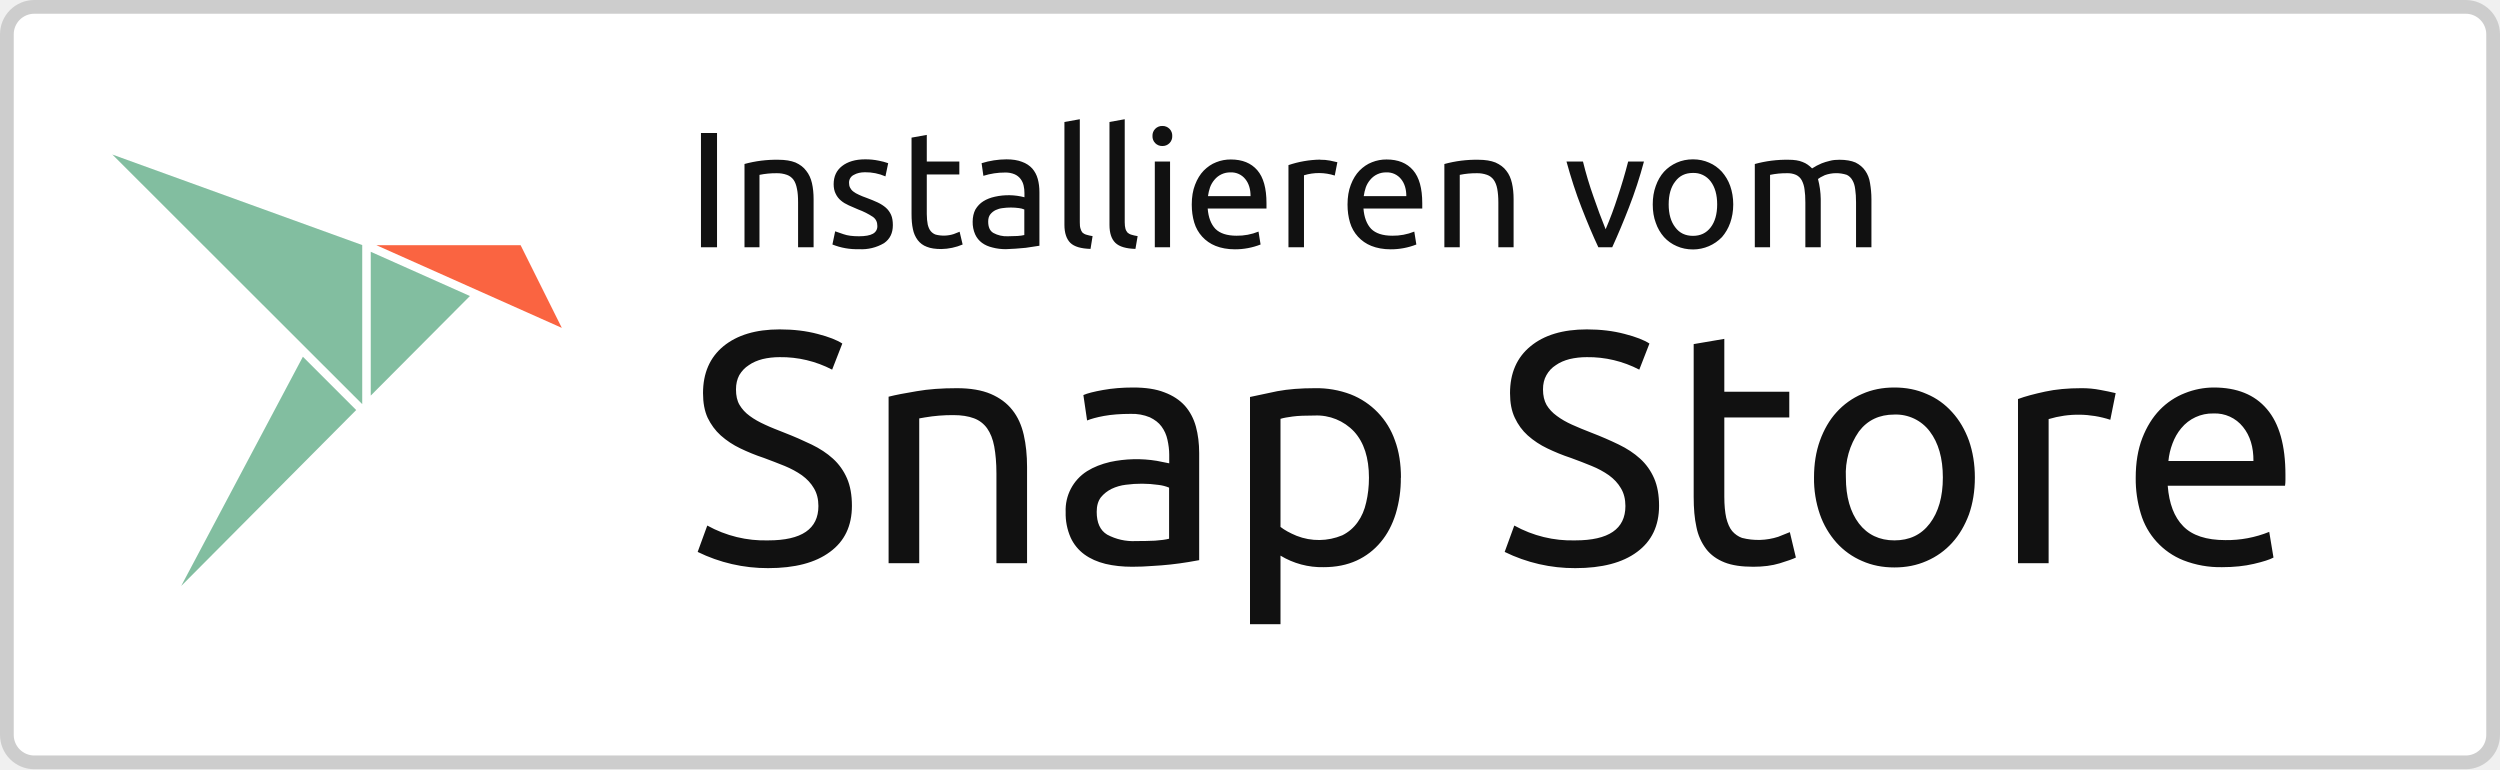
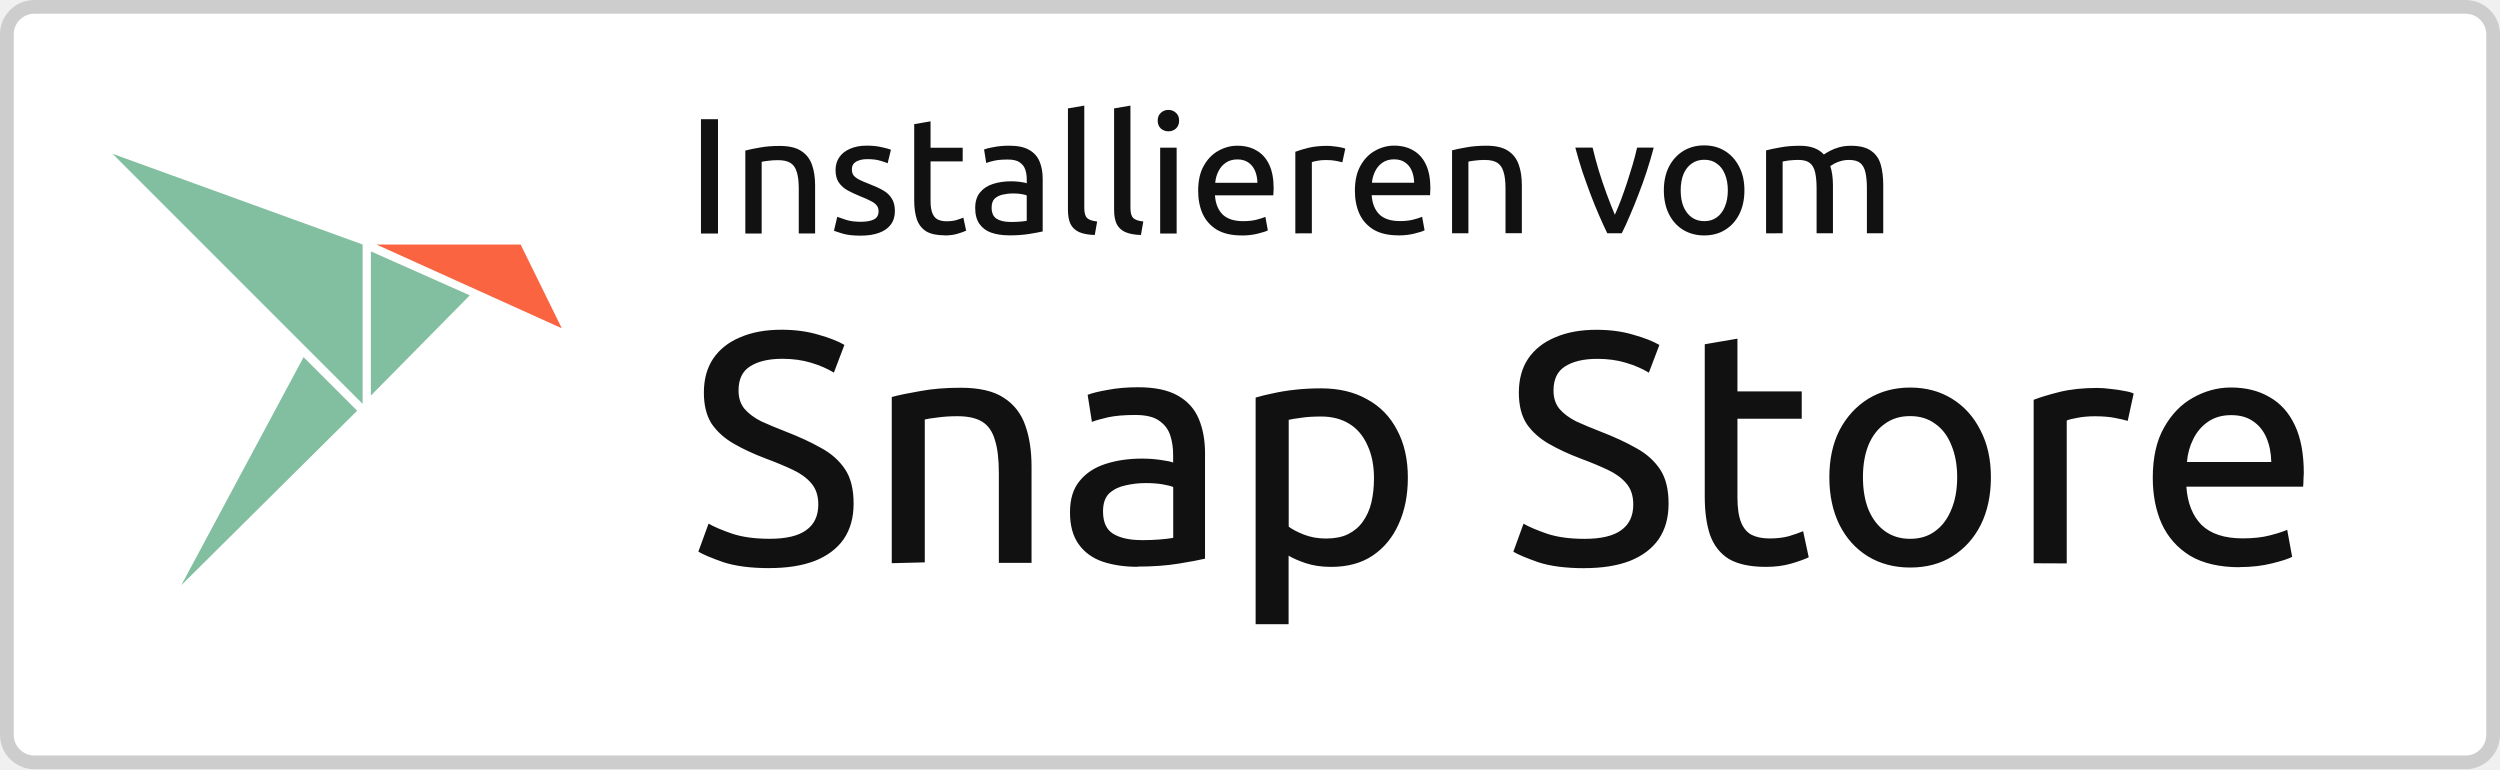
- <svg xmlns="http://www.w3.org/2000/svg" width="182" height="56">
-   <g fill="none" fill-rule="evenodd">
-     <rect stroke="#CDCDCD" fill="#FFF" x=".5" y=".5" width="181" height="55" rx="2" />
-     <g fill-rule="nonzero">
-       <path d="M26.99 28.8V18.33l7.22 3.22-7.22 7.25zM13.2 42.64l8.85-16.67 3.88 3.88-12.73 12.8zm-5.05-31.4l18.22 6.6v11.58L8.16 11.23z" fill="#82BEA0" />
-       <path fill="#FA6441" d="M37.9 17.85H27.4l13.5 6.02z" />
+ <svg xmlns="http://www.w3.org/2000/svg" id="a" enable-background="new 0 0 182 56" version="1.1" viewBox="0 0 182 56">
+   <style id="b" type="text/css">.st0 {
+ 			fill-rule: evenodd;
+ 			clip-rule: evenodd;
+ 			fill: #FFFFFF;
+ 			stroke: #CDCDCD;
+ 		}
+ 
+ 		.st1 {
+ 			fill: #82BEA0;
+ 		}
+ 
+ 		.st2 {
+ 			fill: #FA6441;
+ 		}
+ 
+ 		.st3 {
+ 			fill: #111111;
+ 		}
+ 
+ 		.st4 {
+ 			font-family: 'Ubuntu';
+ 		}
+ 
+ 		.st5 {
+ 			font-size: 12px;
+ 			font-weight: 500;
+ 		}
+ 
+ 		.st6 {
+ 			font-size: 24px;
+ 			font-weight: 500;
+ 		}</style>
+   <g id="e">
+     <g id="f">
+       <path id="g" class="st0" d="m2.5 0.5h177c1.1 0 2 0.9 2 2v51c0 1.1-0.9 2-2 2h-177c-1.1 0-2-0.9-2-2v-51c0-1.1 0.9-2 2-2z" />
+       <g id="h" transform="translate(8 11)">
+         <path id="i" class="st1" d="M19,17.8V7.3l7.2,3.2L19,17.8z M5.2,31.6L14.1,15l3.9,3.9L5.2,31.6z M0.2,0.2l18.2,6.6v11.6     L0.2,0.2z" />
+         <polygon id="j" class="st2" points="29.9 6.8 19.4 6.8 32.9 12.9" />
+       </g>
+       <path id="k" class="st3 st4 st5" transform="translate(50,17)" d="m1.03 0v-8.32h1.24v8.32zm3.23 0v-6.04q0.408-0.108 1.04-0.216 0.636-0.12 1.46-0.12 1.01 0 1.56 0.36 0.564 0.36 0.792 1.01 0.228 0.636 0.228 1.5v3.5h-1.19v-3.26q0-0.768-0.144-1.21-0.132-0.456-0.456-0.66t-0.912-0.204q-0.396 0-0.732 0.048-0.324 0.036-0.456 0.072v5.22zm8.41 0.156q-0.816 0-1.31-0.144-0.48-0.144-0.648-0.216l0.24-1.01q0.24 0.084 0.672 0.228 0.432 0.132 1.04 0.132t0.948-0.168q0.348-0.168 0.348-0.6 0-0.264-0.144-0.432-0.132-0.168-0.42-0.312-0.288-0.156-0.78-0.348-0.492-0.204-0.9-0.42-0.408-0.228-0.648-0.576t-0.24-0.912q0-0.54 0.276-0.936t0.78-0.612q0.516-0.228 1.21-0.228 0.612 0 1.07 0.108 0.468 0.096 0.696 0.192l-0.24 0.984q-0.204-0.096-0.564-0.192-0.348-0.108-0.924-0.108-0.48 0-0.804 0.18-0.312 0.18-0.312 0.564 0 0.264 0.12 0.432 0.132 0.168 0.408 0.312t0.72 0.312q0.6 0.228 1.02 0.468t0.636 0.6q0.228 0.348 0.228 0.912 0 0.588-0.3 0.984-0.288 0.396-0.852 0.6-0.552 0.204-1.33 0.204zm6.1-0.024q-0.852 0-1.34-0.288-0.48-0.3-0.684-0.876-0.192-0.576-0.192-1.39v-5.54l1.19-0.204v1.92h2.34v0.996h-2.34v2.87q0 0.564 0.132 0.9 0.132 0.324 0.384 0.456 0.264 0.132 0.648 0.132 0.408 0 0.708-0.084 0.312-0.096 0.516-0.18l0.204 0.948q-0.228 0.108-0.636 0.228t-0.924 0.12zm4.68 0q-0.72 0-1.28-0.192-0.552-0.192-0.864-0.636t-0.312-1.16q0-0.708 0.348-1.13 0.348-0.432 0.948-0.624t1.33-0.192q0.336 0 0.672 0.048 0.348 0.048 0.456 0.096v-0.288q0-0.384-0.108-0.708t-0.408-0.528q-0.288-0.204-0.864-0.204-0.6 0-0.984 0.084-0.372 0.084-0.588 0.168l-0.156-0.984q0.24-0.096 0.732-0.18 0.492-0.096 1.1-0.096 0.912 0 1.44 0.3 0.54 0.3 0.768 0.852 0.228 0.54 0.228 1.25v3.84q-0.3 0.072-0.96 0.18t-1.5 0.108zm0.12-0.972q0.372 0 0.672-0.024 0.312-0.024 0.504-0.06v-1.85q-0.108-0.048-0.372-0.096t-0.636-0.048-0.732 0.084q-0.348 0.072-0.588 0.288-0.228 0.216-0.228 0.66 0 0.588 0.372 0.816t1.01 0.228zm6.13 0.948q-0.72-0.024-1.15-0.216-0.432-0.204-0.624-0.6-0.18-0.396-0.18-1.02v-7.38l1.19-0.204v7.43q0 0.54 0.192 0.744 0.204 0.204 0.744 0.264zm3.36 0q-0.72-0.024-1.15-0.216-0.432-0.204-0.624-0.6-0.18-0.396-0.18-1.02v-7.38l1.19-0.204v7.43q0 0.54 0.192 0.744 0.204 0.204 0.744 0.264zm1.4-0.108v-6.25h1.2v6.25zm0.6-7.44q-0.324 0-0.552-0.204-0.228-0.216-0.228-0.576t0.228-0.564q0.228-0.216 0.552-0.216t0.552 0.216q0.228 0.204 0.228 0.564t-0.228 0.576q-0.228 0.204-0.552 0.204zm5.33 7.58q-1.1 0-1.81-0.42-0.696-0.432-1.03-1.16-0.324-0.732-0.324-1.67 0-1.1 0.408-1.82 0.408-0.732 1.06-1.09 0.66-0.372 1.38-0.372 0.816 0 1.4 0.348 0.6 0.336 0.924 1.03 0.324 0.684 0.324 1.74 0 0.108-0.012 0.24 0 0.132-0.012 0.252h-4.25q0.06 0.888 0.552 1.39 0.504 0.492 1.5 0.492 0.576 0 0.984-0.108 0.42-0.108 0.636-0.204l0.18 0.984q-0.204 0.108-0.744 0.24-0.528 0.132-1.16 0.132zm-1.92-3.83h3.07q-0.012-0.504-0.18-0.888t-0.492-0.6q-0.312-0.216-0.792-0.216-0.492 0-0.84 0.24t-0.54 0.636q-0.192 0.384-0.228 0.828zm5.83 3.68v-5.94q0.372-0.144 0.948-0.288 0.588-0.144 1.37-0.144 0.228 0 0.48 0.036 0.264 0.024 0.492 0.072 0.228 0.036 0.348 0.096l-0.216 0.996q-0.156-0.048-0.468-0.108-0.3-0.06-0.732-0.06-0.36 0-0.648 0.06-0.276 0.048-0.372 0.096v5.18zm7.5 0.144q-1.1 0-1.81-0.42-0.696-0.432-1.03-1.16-0.324-0.732-0.324-1.67 0-1.1 0.408-1.82 0.408-0.732 1.06-1.09 0.66-0.372 1.38-0.372 0.816 0 1.4 0.348 0.6 0.336 0.924 1.03 0.324 0.684 0.324 1.74 0 0.108-0.012 0.24 0 0.132-0.012 0.252h-4.25q0.06 0.888 0.552 1.39 0.504 0.492 1.5 0.492 0.576 0 0.984-0.108 0.42-0.108 0.636-0.204l0.18 0.984q-0.204 0.108-0.744 0.24-0.528 0.132-1.16 0.132zm-1.92-3.83h3.07q-0.012-0.504-0.18-0.888t-0.492-0.6q-0.312-0.216-0.792-0.216-0.492 0-0.84 0.24t-0.54 0.636q-0.192 0.384-0.228 0.828zm5.83 3.68v-6.04q0.408-0.108 1.04-0.216 0.636-0.12 1.46-0.12 1.01 0 1.56 0.36 0.564 0.36 0.792 1.01 0.228 0.636 0.228 1.5v3.5h-1.19v-3.26q0-0.768-0.144-1.21-0.132-0.456-0.456-0.66t-0.912-0.204q-0.396 0-0.732 0.048-0.324 0.036-0.456 0.072v5.22zm11.3 0q-0.3-0.624-0.612-1.34t-0.612-1.51q-0.3-0.804-0.588-1.64-0.276-0.852-0.516-1.75h1.26q0.18 0.768 0.444 1.66 0.276 0.888 0.588 1.74 0.312 0.84 0.588 1.49 0.216-0.48 0.444-1.08 0.228-0.612 0.444-1.26 0.216-0.66 0.408-1.31 0.192-0.66 0.324-1.24h1.21q-0.24 0.9-0.516 1.75-0.276 0.84-0.588 1.64-0.3 0.792-0.612 1.51-0.3 0.72-0.612 1.34zm7.06 0.156q-0.864 0-1.54-0.408-0.66-0.408-1.03-1.14-0.372-0.744-0.372-1.74 0-0.984 0.372-1.72 0.384-0.732 1.04-1.14 0.672-0.408 1.52-0.408 0.864 0 1.52 0.408t1.03 1.14q0.384 0.732 0.384 1.72 0 0.996-0.372 1.74-0.372 0.732-1.03 1.14-0.648 0.408-1.54 0.408zm0-1.04q0.54 0 0.912-0.276 0.384-0.276 0.588-0.78 0.216-0.504 0.216-1.19 0-0.672-0.216-1.18-0.204-0.504-0.588-0.768-0.372-0.276-0.912-0.276-0.528 0-0.912 0.276-0.384 0.264-0.6 0.768-0.204 0.504-0.204 1.18 0 0.684 0.204 1.19 0.216 0.504 0.6 0.78t0.912 0.276zm4.5 0.888v-6.04q0.408-0.108 1.03-0.216 0.624-0.12 1.42-0.12 0.636 0 1.06 0.168 0.432 0.168 0.696 0.468 0.156-0.108 0.444-0.264t0.672-0.264q0.396-0.108 0.852-0.108 0.972 0 1.48 0.372 0.516 0.36 0.696 1.01 0.18 0.636 0.18 1.49v3.5h-1.19v-3.26q0-0.72-0.108-1.18-0.108-0.468-0.384-0.684t-0.804-0.216q-0.336 0-0.612 0.084-0.264 0.072-0.456 0.18t-0.3 0.18q0.096 0.288 0.144 0.648t0.048 0.756v3.49h-1.19v-3.26q0-0.72-0.108-1.18-0.108-0.468-0.396-0.684-0.276-0.216-0.828-0.216-0.264 0-0.492 0.024-0.228 0.012-0.396 0.048-0.168 0.024-0.252 0.048v5.22z" fill="#111" aria-label="Installieren vom" />
+       <path id="l" class="st3 st4 st6" transform="translate(50,41)" d="m6.02 0.36q-2.04 0-3.36-0.432-1.3-0.456-1.82-0.768l0.744-2.04q0.576 0.336 1.68 0.72 1.13 0.384 2.76 0.384 1.8 0 2.66-0.624 0.888-0.624 0.888-1.87 0-0.96-0.504-1.54-0.48-0.576-1.34-0.984t-2.02-0.84q-1.27-0.48-2.28-1.06t-1.61-1.44q-0.576-0.888-0.576-2.28 0-1.46 0.672-2.47 0.696-1.03 1.97-1.56 1.27-0.552 3-0.552 1.49 0 2.69 0.36 1.2 0.336 1.9 0.744l-0.768 2.02q-0.696-0.432-1.66-0.72-0.936-0.288-2.09-0.288-1.49 0-2.35 0.552-0.84 0.528-0.84 1.75 0 0.816 0.432 1.34 0.456 0.528 1.22 0.912 0.792 0.36 1.78 0.744 1.49 0.576 2.59 1.2 1.1 0.6 1.73 1.54t0.624 2.52q0 1.51-0.72 2.57-0.72 1.03-2.09 1.58-1.37 0.528-3.31 0.528zm8.9-0.36v-12.1q0.816-0.216 2.09-0.432 1.27-0.24 2.93-0.24 2.02 0 3.12 0.72 1.13 0.72 1.58 2.02 0.456 1.27 0.456 3v7.01h-2.38v-6.53q0-1.54-0.288-2.42-0.264-0.912-0.912-1.32t-1.82-0.408q-0.792 0-1.46 0.096-0.648 0.072-0.912 0.144v10.4zm17.9 0.264q-1.44 0-2.57-0.384-1.1-0.384-1.73-1.27t-0.624-2.33q0-1.42 0.696-2.26 0.696-0.864 1.9-1.25t2.66-0.384q0.672 0 1.34 0.096 0.696 0.096 0.912 0.192v-0.576q0-0.768-0.216-1.42t-0.816-1.06q-0.576-0.408-1.73-0.408-1.2 0-1.97 0.168-0.744 0.168-1.18 0.336l-0.312-1.97q0.48-0.192 1.46-0.36 0.984-0.192 2.21-0.192 1.82 0 2.88 0.6 1.08 0.6 1.54 1.7 0.456 1.08 0.456 2.5v7.68q-0.6 0.144-1.92 0.36t-3 0.216zm0.24-1.94q0.744 0 1.34-0.048 0.624-0.048 1.01-0.12v-3.7q-0.216-0.096-0.744-0.192t-1.27-0.096-1.46 0.168q-0.696 0.144-1.18 0.576-0.456 0.432-0.456 1.32 0 1.18 0.744 1.63t2.02 0.456zm8.35 6.12v-16.5q0.552-0.168 1.27-0.312 0.744-0.168 1.63-0.264t1.87-0.096q1.94 0 3.34 0.792 1.42 0.768 2.18 2.23 0.792 1.46 0.792 3.48 0 1.92-0.672 3.38-0.648 1.46-1.9 2.3-1.22 0.816-3.02 0.816-1.01 0-1.82-0.264-0.792-0.264-1.27-0.552v4.99zm5.14-6.24q0.936 0 1.58-0.312 0.672-0.336 1.08-0.912 0.432-0.6 0.624-1.39 0.192-0.816 0.192-1.78 0-1.39-0.48-2.4-0.456-1.03-1.32-1.56t-2.06-0.528q-0.864 0-1.46 0.096-0.576 0.072-0.888 0.144v7.78q0.384 0.288 1.1 0.576 0.744 0.288 1.63 0.288zm18.8 2.16q-2.04 0-3.36-0.432-1.3-0.456-1.82-0.768l0.744-2.04q0.576 0.336 1.68 0.72 1.13 0.384 2.76 0.384 1.8 0 2.66-0.624 0.888-0.624 0.888-1.87 0-0.96-0.504-1.54-0.48-0.576-1.34-0.984t-2.02-0.84q-1.27-0.48-2.28-1.06t-1.61-1.44q-0.576-0.888-0.576-2.28 0-1.46 0.672-2.47 0.696-1.03 1.97-1.56 1.27-0.552 3-0.552 1.49 0 2.69 0.36 1.2 0.336 1.9 0.744l-0.768 2.02q-0.696-0.432-1.66-0.72-0.936-0.288-2.09-0.288-1.49 0-2.35 0.552-0.84 0.528-0.84 1.75 0 0.816 0.432 1.34 0.456 0.528 1.22 0.912 0.792 0.36 1.78 0.744 1.49 0.576 2.59 1.2 1.1 0.6 1.73 1.54t0.624 2.52q0 1.51-0.72 2.57-0.72 1.03-2.09 1.58-1.37 0.528-3.31 0.528zm13.2-0.096q-1.7 0-2.69-0.576-0.96-0.6-1.37-1.75-0.384-1.15-0.384-2.78v-11.1l2.38-0.408v3.84h4.68v1.99h-4.68v5.74q0 1.13 0.264 1.8 0.264 0.648 0.768 0.912 0.528 0.264 1.3 0.264 0.816 0 1.42-0.168 0.624-0.192 1.03-0.36l0.408 1.9q-0.456 0.216-1.27 0.456t-1.85 0.24zm10.5 0.048q-1.73 0-3.07-0.816-1.32-0.816-2.06-2.28-0.744-1.49-0.744-3.48 0-1.97 0.744-3.43 0.768-1.46 2.09-2.28 1.34-0.816 3.05-0.816 1.73 0 3.05 0.816t2.06 2.28q0.768 1.46 0.768 3.43 0 1.99-0.744 3.48-0.744 1.46-2.06 2.28-1.3 0.816-3.07 0.816zm0-2.09q1.08 0 1.82-0.552 0.768-0.552 1.18-1.56 0.432-1.01 0.432-2.38 0-1.34-0.432-2.35-0.408-1.01-1.18-1.54-0.744-0.552-1.82-0.552-1.06 0-1.82 0.552-0.768 0.528-1.2 1.54-0.408 1.01-0.408 2.35 0 1.37 0.408 2.38 0.432 1.01 1.2 1.56t1.82 0.552zm9 1.78v-11.9q0.744-0.288 1.9-0.576 1.18-0.288 2.74-0.288 0.456 0 0.96 0.072 0.528 0.048 0.984 0.144 0.456 0.072 0.696 0.192l-0.432 1.99q-0.312-0.096-0.936-0.216-0.6-0.12-1.46-0.12-0.72 0-1.3 0.12-0.552 0.096-0.744 0.192v10.4zm15 0.288q-2.21 0-3.62-0.84-1.39-0.864-2.06-2.33-0.648-1.46-0.648-3.34 0-2.21 0.816-3.65 0.816-1.46 2.11-2.18 1.32-0.744 2.76-0.744 1.63 0 2.81 0.696 1.2 0.672 1.85 2.06 0.648 1.37 0.648 3.48 0 0.216-0.024 0.48 0 0.264-0.024 0.504h-8.5q0.12 1.78 1.1 2.78 1.01 0.984 3 0.984 1.15 0 1.97-0.216 0.84-0.216 1.27-0.408l0.36 1.97q-0.408 0.216-1.49 0.48-1.06 0.264-2.33 0.264zm-3.84-7.66h6.14q-0.024-1.01-0.36-1.78t-0.984-1.2q-0.624-0.432-1.58-0.432-0.984 0-1.68 0.48t-1.08 1.27q-0.384 0.768-0.456 1.66z" fill="#111" aria-label="Snap Store" />
    </g>
-     <path d="M51.03 9.68h1.17V18h-1.17V9.68zm3.16 2.26a8.82 8.82 0 012.48-.31c.5 0 .91.07 1.24.2.33.15.59.34.78.6.2.25.34.55.42.9.08.35.12.74.12 1.17V18H58.1v-3.26c0-.39-.02-.72-.08-.99-.05-.27-.13-.49-.25-.66a1.02 1.02 0 00-.48-.36 2.1 2.1 0 00-.75-.12 5.97 5.97 0 00-1.25.12V18H54.2v-6.06zm8.34 5.26c.45 0 .8-.06 1.01-.18a.6.6 0 00.33-.58c0-.27-.1-.49-.32-.65a5.14 5.14 0 00-1.07-.54l-.69-.3c-.22-.1-.41-.21-.57-.35-.16-.13-.29-.3-.38-.49-.1-.19-.15-.43-.15-.7 0-.56.2-1 .61-1.32.41-.32.97-.49 1.67-.49a4.67 4.67 0 011.02.1 4.79 4.79 0 01.67.18l-.2.96a3.64 3.64 0 00-1.49-.3c-.31 0-.58.06-.81.19a.62.62 0 00-.35.58c0 .13.02.25.08.36.05.1.13.2.24.28.1.08.24.16.4.23.16.08.35.15.57.23.3.11.56.22.8.33.23.11.43.24.59.38.16.14.29.32.38.52.09.2.13.46.13.75 0 .58-.21 1.01-.64 1.31a3.2 3.2 0 01-1.83.44 4.78 4.78 0 01-1.93-.34l.2-.96.61.21c.28.1.65.15 1.12.15zm4.94-5.44h2.37v.94h-2.37v2.88c0 .3.03.57.07.77.05.2.12.36.22.48s.22.2.36.25a2.37 2.37 0 001.31-.04l.43-.17.22.93a4.14 4.14 0 01-1.55.33c-.43 0-.78-.05-1.05-.16-.28-.1-.5-.27-.67-.49a1.95 1.95 0 01-.35-.8c-.07-.31-.1-.68-.1-1.1v-5.56l1.11-.2v1.94zm5.9 5.44l.7-.02c.2-.01.37-.04.5-.07v-1.86a1.43 1.43 0 00-.38-.1 4.34 4.34 0 00-1.2 0c-.18.02-.35.07-.5.14a1.1 1.1 0 00-.4.32c-.1.13-.15.3-.15.52 0 .4.12.68.38.83a2 2 0 001.04.24zm-.1-5.6c.45 0 .82.06 1.13.18.31.11.56.28.75.49.18.21.32.46.4.76.08.29.12.61.12.96v3.9a115 115 0 01-.99.15 22.5 22.5 0 01-1.45.1c-.35 0-.67-.04-.97-.12-.3-.07-.55-.18-.77-.34a1.57 1.57 0 01-.5-.62 2.16 2.16 0 01-.18-.92c0-.34.07-.64.2-.89.15-.25.34-.45.58-.6.24-.15.52-.26.84-.33a4.58 4.58 0 012.15.04v-.3c0-.2-.02-.37-.06-.55a1.25 1.25 0 00-.22-.48 1.1 1.1 0 00-.43-.34 1.67 1.67 0 00-.7-.13 5.27 5.27 0 00-1.58.24l-.13-.92a6.22 6.22 0 011.81-.28zm6.12 6.52c-.69-.02-1.18-.16-1.47-.44-.28-.28-.43-.72-.43-1.31V8.88l1.12-.2v7.5c0 .2.01.34.05.46.03.12.08.22.15.3.07.06.17.12.29.15.12.04.27.07.44.1l-.15.93zm3.27 0c-.68-.02-1.17-.16-1.46-.44-.29-.28-.43-.72-.43-1.31V8.88l1.11-.2v7.5c0 .2.02.34.05.46.03.12.09.22.16.3.07.06.17.12.29.15.12.04.26.07.44.1l-.16.93zm2.52-.12h-1.11v-6.24h1.11V18zm-.56-7.37a.7.7 0 01-.72-.73.7.7 0 01.72-.73.7.7 0 01.72.73.7.7 0 01-.72.73zm2.14 4.26c0-.55.08-1.03.24-1.44.16-.42.37-.76.63-1.03.27-.27.57-.48.91-.61.35-.14.7-.2 1.06-.2.84 0 1.48.26 1.93.78.45.52.67 1.32.67 2.4v.39h-4.28c.05.65.24 1.14.56 1.48.33.33.84.5 1.54.5a4.1 4.1 0 001.6-.3l.15.94a5.08 5.08 0 01-1.87.35c-.54 0-1.01-.09-1.41-.25a2.63 2.63 0 01-1.55-1.7c-.12-.4-.18-.84-.18-1.3zm4.28-.61c0-.5-.12-.92-.38-1.24a1.3 1.3 0 00-1.07-.49 1.47 1.47 0 00-1.18.54 1.8 1.8 0 00-.32.55c-.07.21-.12.42-.15.64h3.1zm5.08-2.65a3.47 3.47 0 01.7.06 10.46 10.46 0 01.54.12l-.19.97a3.74 3.74 0 00-2.24-.02V18H93.8v-5.98a7.59 7.59 0 012.3-.4zm1.98 3.26c0-.55.08-1.03.24-1.44.16-.42.37-.76.63-1.03.27-.27.57-.48.91-.61.35-.14.7-.2 1.06-.2.84 0 1.48.26 1.93.78.45.52.67 1.32.67 2.4v.39h-4.28c.05.65.24 1.14.56 1.48.33.33.84.5 1.54.5a4.1 4.1 0 001.6-.3l.15.94a5.08 5.08 0 01-1.87.35c-.54 0-1.01-.09-1.41-.25a2.63 2.63 0 01-1.55-1.7c-.12-.4-.18-.84-.18-1.3zm4.28-.61c0-.5-.12-.92-.38-1.24a1.3 1.3 0 00-1.07-.49 1.47 1.47 0 00-1.18.54 1.8 1.8 0 00-.32.55c-.07.21-.12.42-.15.64h3.1zm2.77-2.34a8.82 8.82 0 012.48-.31c.5 0 .91.07 1.24.2.33.15.6.34.79.6.2.25.33.55.41.9.08.35.12.74.12 1.17V18h-1.11v-3.26c0-.39-.03-.72-.08-.99s-.14-.49-.26-.66a1.02 1.02 0 00-.48-.36 2.1 2.1 0 00-.74-.12 5.97 5.97 0 00-1.25.12V18h-1.12v-6.06zm14.53-.18a31.46 31.46 0 01-1.1 3.36 52.9 52.9 0 01-1.21 2.88h-1.01c-.4-.85-.8-1.8-1.22-2.88-.42-1.07-.78-2.2-1.1-3.36h1.2a26.73 26.73 0 00.77 2.57 45.77 45.77 0 00.88 2.36 26.2 26.2 0 00.88-2.36 36.2 36.2 0 00.76-2.57h1.15zm6.5 3.12c0 .5-.08.94-.22 1.34-.14.4-.35.75-.6 1.04a2.93 2.93 0 01-2.1.9c-.44 0-.83-.08-1.19-.24a2.67 2.67 0 01-.93-.66 3.07 3.07 0 01-.6-1.04c-.15-.4-.22-.84-.22-1.34 0-.49.07-.93.22-1.34.14-.4.34-.75.6-1.04.26-.28.57-.5.93-.66.36-.16.75-.24 1.18-.24.42 0 .81.08 1.17.24.36.15.67.38.93.66.26.3.47.64.61 1.04s.22.85.22 1.34zm-1.17 0c0-.7-.16-1.26-.47-1.67a1.54 1.54 0 00-1.3-.62c-.54 0-.97.2-1.28.62-.32.4-.48.97-.48 1.67s.16 1.26.48 1.67c.31.42.74.62 1.29.62.54 0 .97-.2 1.29-.62.31-.4.47-.97.47-1.67zm2.74-2.94a8.71 8.71 0 012.47-.31c.4 0 .74.05 1 .16.28.1.5.27.7.47a4.3 4.3 0 01.7-.37c.18-.07.37-.13.59-.18.21-.06.45-.08.7-.08.47 0 .87.07 1.17.2.3.15.54.35.71.6.18.26.3.56.35.91.06.36.1.74.1 1.16V18h-1.12v-3.26c0-.37-.02-.69-.06-.95-.03-.27-.1-.49-.2-.66a.93.93 0 00-.41-.4 2.47 2.47 0 00-1.6.02c-.24.11-.4.2-.5.28a6.1 6.1 0 01.2 1.46V18h-1.12v-3.26c0-.37-.02-.69-.06-.95a1.91 1.91 0 00-.2-.66.93.93 0 00-.42-.4 1.49 1.49 0 00-.65-.12 5.79 5.79 0 00-1.24.12V18h-1.11v-6.06zM55.93 39.34c2.43 0 3.65-.83 3.65-2.5 0-.5-.11-.94-.33-1.3-.21-.36-.5-.67-.87-.94-.37-.26-.8-.49-1.26-.68-.48-.2-.98-.38-1.5-.58-.61-.2-1.19-.44-1.73-.7a6.05 6.05 0 01-1.42-.94c-.4-.36-.71-.79-.95-1.28-.23-.5-.34-1.1-.34-1.8 0-1.46.5-2.6 1.48-3.41 1-.82 2.36-1.23 4.1-1.23 1.02 0 1.93.11 2.76.33.82.21 1.42.45 1.8.7l-.74 1.9a8.05 8.05 0 00-3.82-.91c-.44 0-.86.05-1.24.14-.38.1-.72.24-1 .44-.3.19-.52.43-.7.73-.16.3-.24.64-.24 1.04 0 .45.08.83.26 1.13.18.3.42.57.74.8.32.24.7.45 1.12.64.42.2.9.38 1.4.58.72.28 1.38.57 1.98.86.6.29 1.12.63 1.56 1.03.44.4.78.88 1.02 1.43.24.55.36 1.22.36 2 0 1.46-.53 2.58-1.6 3.36-1.06.79-2.56 1.18-4.5 1.18a11.54 11.54 0 01-5.13-1.18l.7-1.92a8.63 8.63 0 004.44 1.08zm8.76-10.46c.51-.13 1.19-.26 2.04-.4.85-.15 1.82-.22 2.93-.22.99 0 1.81.14 2.47.42.65.28 1.18.67 1.57 1.17.4.5.67 1.11.83 1.81.16.7.24 1.48.24 2.33V41h-2.23v-6.53c0-.77-.06-1.42-.16-1.97-.1-.54-.28-.98-.52-1.32a2.04 2.04 0 00-.96-.73c-.4-.15-.9-.23-1.48-.23a11.93 11.93 0 00-2.1.17l-.4.07V41h-2.23V28.88zm18 10.51c.53 0 1-.01 1.4-.03.41-.03.75-.07 1.02-.14V35.5a2.86 2.86 0 00-.78-.2 8.68 8.68 0 00-2.37-.01 3.3 3.3 0 00-1.04.3c-.3.15-.57.36-.78.62-.2.27-.3.61-.3 1.05 0 .8.25 1.35.76 1.66a4 4 0 002.09.47zm-.2-11.18c.9 0 1.66.11 2.27.35.62.23 1.12.56 1.5.98.37.42.64.93.8 1.51.16.59.24 1.23.24 1.93v7.8l-.8.14a23.37 23.37 0 01-2.58.28c-.5.04-1 .06-1.5.06-.7 0-1.35-.07-1.94-.21-.6-.15-1.1-.37-1.54-.69a3.13 3.13 0 01-1-1.23 4.33 4.33 0 01-.36-1.85 3.35 3.35 0 011.56-2.98c.48-.3 1.04-.52 1.68-.67a9.16 9.16 0 013.4-.08 40.87 40.87 0 01.9.18v-.63c0-.36-.05-.73-.13-1.09a2.5 2.5 0 00-.43-.96c-.2-.28-.5-.5-.85-.67a3.34 3.34 0 00-1.4-.25c-.74 0-1.39.05-1.94.15-.55.1-.96.22-1.23.33l-.27-1.85c.29-.13.77-.25 1.44-.37.67-.12 1.4-.18 2.19-.18zm17.17 6.57c0-1.45-.36-2.57-1.08-3.36a3.72 3.72 0 00-2.88-1.17c-.68 0-1.2.02-1.58.07-.37.05-.67.1-.9.17v7.87c.28.22.67.44 1.18.65a4.42 4.42 0 003.32-.04c.46-.23.83-.55 1.12-.96.29-.4.5-.89.62-1.44.13-.55.2-1.15.2-1.79zm2.32 0a8.8 8.8 0 01-.37 2.62c-.25.8-.61 1.49-1.09 2.06a4.96 4.96 0 01-1.76 1.35c-.7.32-1.5.48-2.4.48a5.8 5.8 0 01-3.14-.84v4.99H91V28.9l1.98-.42c.8-.15 1.71-.22 2.75-.22a7 7 0 012.6.45 5.55 5.55 0 013.22 3.35c.3.8.44 1.72.44 2.72zm12.7 4.56c2.43 0 3.65-.83 3.65-2.5 0-.5-.11-.94-.33-1.3-.21-.36-.5-.67-.87-.94-.37-.26-.79-.49-1.26-.68-.47-.2-.97-.38-1.5-.58-.61-.2-1.19-.44-1.73-.7a6.05 6.05 0 01-1.42-.94c-.4-.36-.71-.79-.94-1.28-.24-.5-.35-1.1-.35-1.8 0-1.46.5-2.6 1.49-3.41.99-.82 2.36-1.23 4.1-1.23 1 0 1.92.11 2.75.33.82.21 1.43.45 1.81.7l-.74 1.9a8.05 8.05 0 00-3.82-.91c-.45 0-.86.05-1.25.14-.38.1-.72.24-1 .44-.3.19-.52.43-.69.73-.17.3-.25.64-.25 1.04 0 .45.09.83.26 1.13.18.3.43.57.75.8.32.24.69.45 1.11.64.43.2.9.38 1.4.58.73.28 1.39.57 1.99.86.6.29 1.12.63 1.56 1.03.44.4.78.88 1.02 1.43.24.55.36 1.22.36 2 0 1.46-.54 2.58-1.6 3.36-1.06.79-2.56 1.18-4.5 1.18a11.54 11.54 0 01-5.14-1.18l.7-1.92a8.63 8.63 0 004.44 1.08zm10.85-10.82h4.73v1.87h-4.73v5.76c0 .63.05 1.14.14 1.55.1.4.24.73.43.96.2.23.44.4.72.5a4.74 4.74 0 002.63-.08l.85-.34.44 1.85c-.23.11-.62.25-1.18.42-.56.17-1.2.25-1.92.25-.85 0-1.55-.1-2.1-.32s-1-.54-1.33-.97a3.9 3.9 0 01-.71-1.6c-.14-.63-.2-1.36-.2-2.2V25.05l2.23-.38v3.86zm18.24 6.24c0 1-.15 1.89-.43 2.69-.3.8-.7 1.49-1.22 2.06a5.33 5.33 0 01-1.86 1.33c-.72.32-1.5.47-2.35.47-.85 0-1.63-.15-2.35-.47a5.33 5.33 0 01-1.86-1.33 6.15 6.15 0 01-1.21-2.06 7.9 7.9 0 01-.43-2.69c0-.98.14-1.87.43-2.68.29-.8.69-1.5 1.21-2.07a5.33 5.33 0 011.86-1.33c.72-.32 1.5-.47 2.35-.47.85 0 1.63.15 2.35.47.72.3 1.34.75 1.86 1.33.52.57.93 1.27 1.22 2.07.28.81.43 1.7.43 2.68zm-2.33 0c0-1.4-.32-2.52-.95-3.35a3.08 3.08 0 00-2.58-1.23c-1.09 0-1.95.4-2.58 1.23a5.37 5.37 0 00-.95 3.35c0 1.4.32 2.52.95 3.35.63.82 1.5 1.23 2.58 1.23 1.09 0 1.95-.4 2.58-1.23.63-.83.95-1.94.95-3.35zm10.08-6.5a6.94 6.94 0 011.4.13 20.92 20.92 0 011.1.23l-.39 1.94a7.48 7.48 0 00-4.49-.05V41h-2.23V29.05c.53-.2 1.19-.37 1.97-.54.78-.17 1.66-.25 2.64-.25zm3.96 6.52c0-1.1.16-2.06.48-2.89.32-.82.74-1.5 1.27-2.05a5.16 5.16 0 011.83-1.22 5.7 5.7 0 012.1-.41c1.69 0 2.98.52 3.87 1.57.9 1.05 1.35 2.64 1.35 4.79v.37c0 .15-.01.3-.03.42h-8.54c.1 1.3.47 2.28 1.13 2.95.65.67 1.68 1.01 3.07 1.01a8.19 8.19 0 003.19-.6l.31 1.87c-.27.15-.75.3-1.43.46-.68.16-1.45.24-2.31.24a7.35 7.35 0 01-2.82-.5 5.26 5.26 0 01-3.1-3.4 8.68 8.68 0 01-.37-2.6zm8.57-1.22c.01-1-.24-1.84-.76-2.48a2.6 2.6 0 00-2.15-.98 2.94 2.94 0 00-2.35 1.08c-.27.32-.48.7-.63 1.1-.16.42-.26.85-.3 1.28h6.19z" fill="#111" />
  </g>
</svg>
